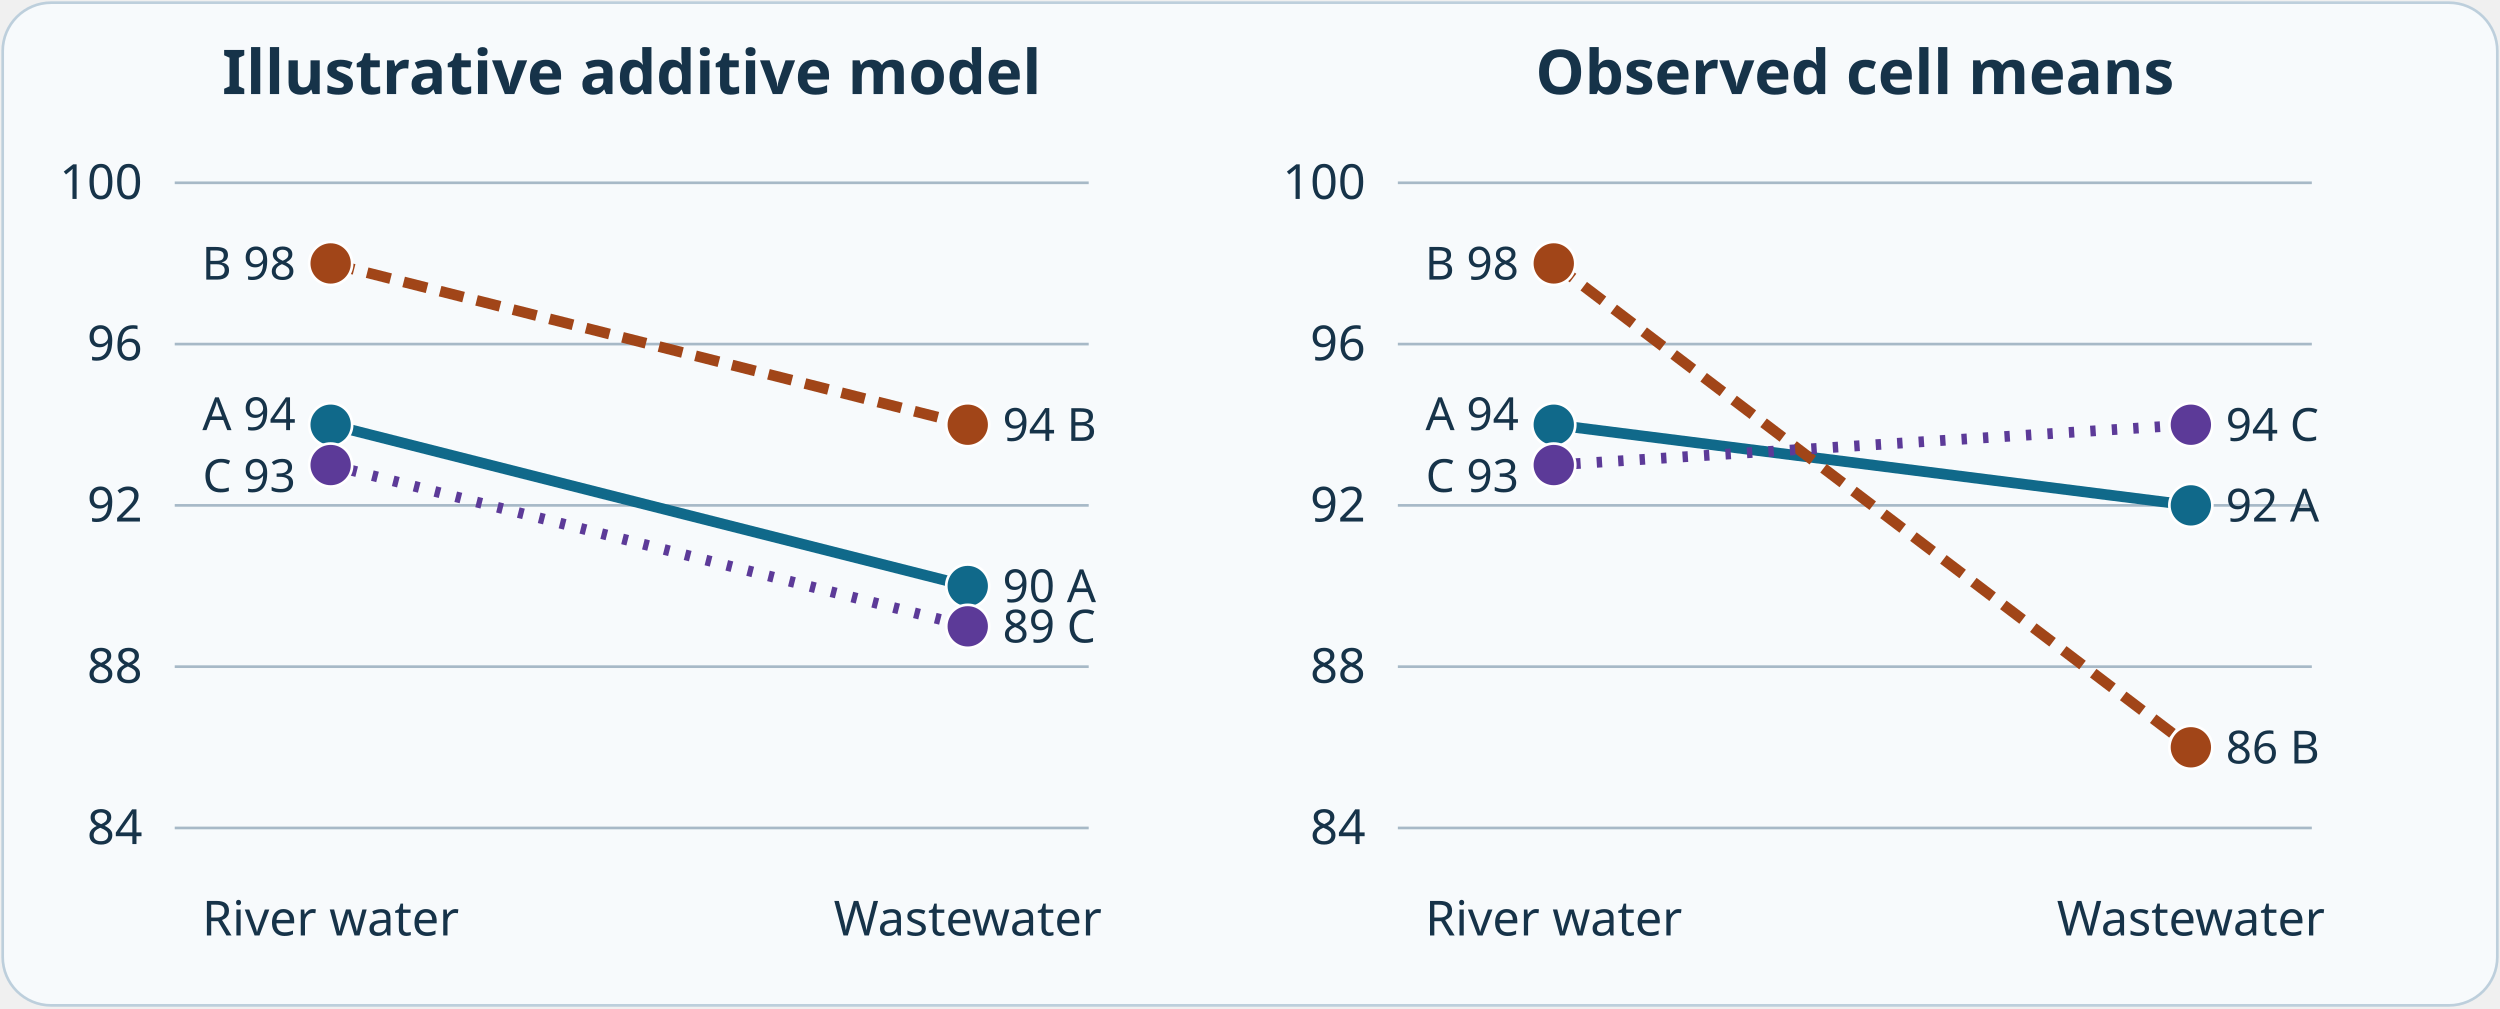
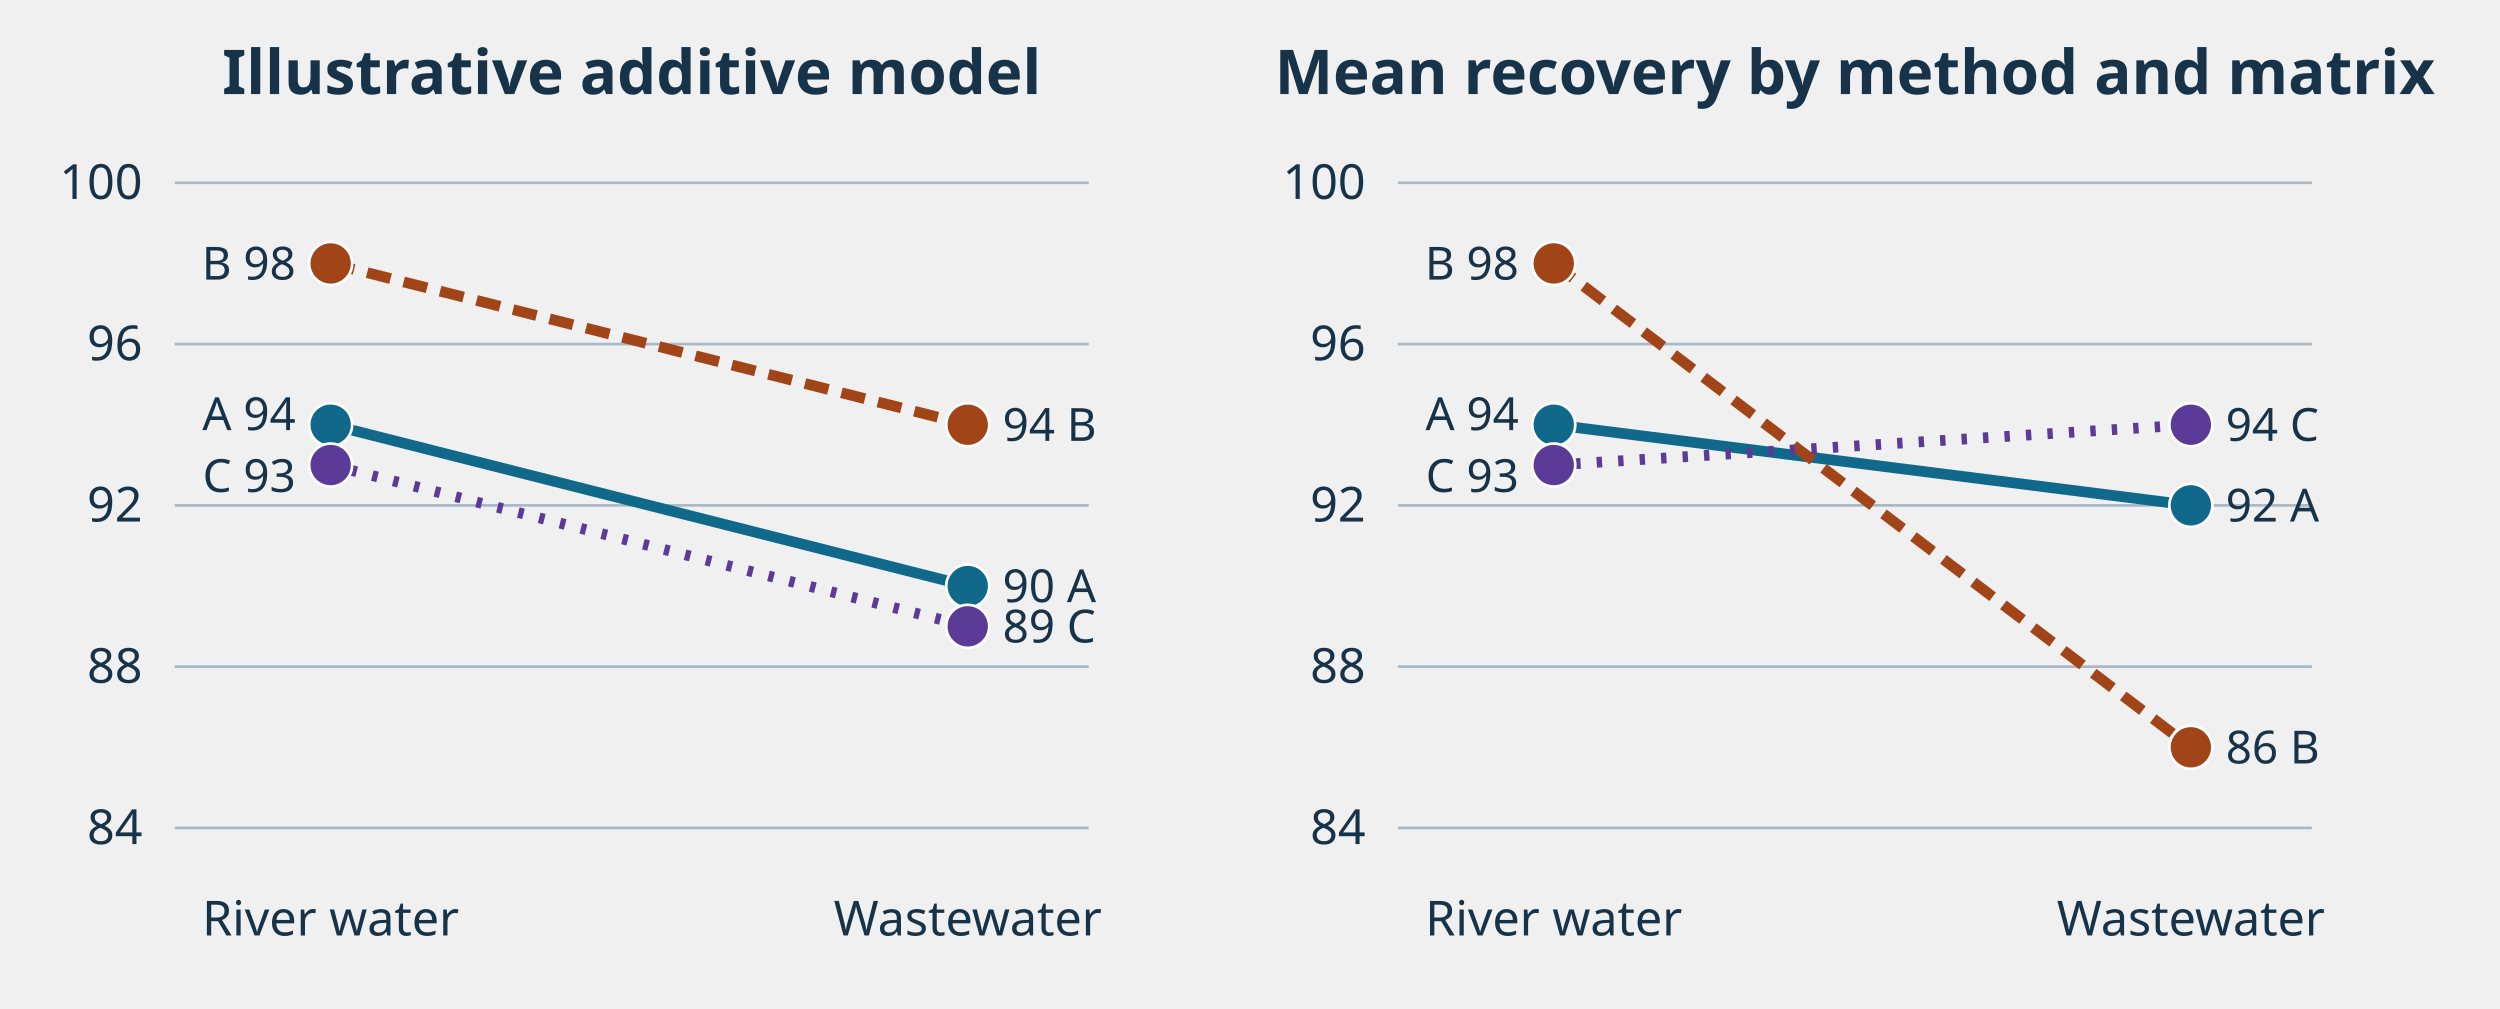
<svg xmlns="http://www.w3.org/2000/svg" viewBox="0 0 930 375" role="img" aria-labelledby="title desc">
-   <rect x="1" y="1" width="928" height="373" rx="18" fill="#f7fafc" stroke="#bdcfdc" />
  <g font-family="system-ui, sans-serif">
    <text x="235.0" y="35" text-anchor="middle" font-size="23" font-weight="700" fill="#163349">Illustrative additive model</text>
    <line x1="65.00" y1="308.00" x2="405.00" y2="308.00" stroke="#a7b9c7" stroke-width="1" />
    <text x="53" y="314" text-anchor="end" font-size="18" font-weight="500" fill="#163349">84</text>
    <line x1="65.00" y1="248.00" x2="405.00" y2="248.00" stroke="#a7b9c7" stroke-width="1" />
    <text x="53" y="254" text-anchor="end" font-size="18" font-weight="500" fill="#163349">88</text>
    <line x1="65.00" y1="188.00" x2="405.00" y2="188.00" stroke="#a7b9c7" stroke-width="1" />
    <text x="53" y="194" text-anchor="end" font-size="18" font-weight="500" fill="#163349">92</text>
    <line x1="65.00" y1="128.00" x2="405.00" y2="128.00" stroke="#a7b9c7" stroke-width="1" />
    <text x="53" y="134" text-anchor="end" font-size="18" font-weight="500" fill="#163349">96</text>
    <line x1="65.00" y1="68.00" x2="405.00" y2="68.00" stroke="#a7b9c7" stroke-width="1" />
    <text x="53" y="74" text-anchor="end" font-size="18" font-weight="500" fill="#163349">100</text>
    <line x1="123.00" y1="158.00" x2="360.00" y2="218.00" stroke="#10698a" stroke-width="4" />
    <circle cx="123.00" cy="158.00" r="8" fill="#10698a" stroke="white" stroke-width="1" />
    <circle cx="360.00" cy="218.00" r="8" fill="#10698a" stroke="white" stroke-width="1" />
    <text x="110" y="160.0" text-anchor="end" font-size="17" font-weight="500" fill="#163349">A 94</text>
    <text x="373" y="224.0" text-anchor="start" font-size="17" font-weight="500" fill="#163349">90 A</text>
    <line x1="123.00" y1="98.00" x2="360.00" y2="158.00" stroke="#a14518" stroke-width="4" stroke-dasharray="9 5" />
    <circle cx="123.00" cy="98.00" r="8" fill="#a14518" stroke="white" stroke-width="1" />
    <circle cx="360.00" cy="158.00" r="8" fill="#a14518" stroke="white" stroke-width="1" />
    <text x="110" y="104.0" text-anchor="end" font-size="17" font-weight="500" fill="#163349">B 98</text>
    <text x="373" y="164.0" text-anchor="start" font-size="17" font-weight="500" fill="#163349">94 B</text>
    <line x1="123.00" y1="173.00" x2="360.00" y2="233.00" stroke="#5c3a98" stroke-width="4" stroke-dasharray="2 6" />
    <circle cx="123.00" cy="173.00" r="8" fill="#5c3a98" stroke="white" stroke-width="1" />
    <circle cx="360.00" cy="233.00" r="8" fill="#5c3a98" stroke="white" stroke-width="1" />
    <text x="110" y="183.0" text-anchor="end" font-size="17" font-weight="500" fill="#163349">C 93</text>
    <text x="373" y="239.0" text-anchor="start" font-size="17" font-weight="500" fill="#163349">89 C</text>
    <text x="123" y="348" text-anchor="middle" font-size="18" font-weight="500" fill="#163349">River water</text>
    <text x="360" y="348" text-anchor="middle" font-size="18" font-weight="500" fill="#163349">Wastewater</text>
-     <text x="690.0" y="35" text-anchor="middle" font-size="23" font-weight="700" fill="#163349">Observed cell means</text>
+     <text x="690.0" y="35" text-anchor="middle" font-size="23" font-weight="700" fill="#163349">Mean recovery by method and matrix</text>
    <line x1="520.00" y1="308.00" x2="860.00" y2="308.00" stroke="#a7b9c7" stroke-width="1" />
    <text x="508" y="314" text-anchor="end" font-size="18" font-weight="500" fill="#163349">84</text>
    <line x1="520.00" y1="248.00" x2="860.00" y2="248.00" stroke="#a7b9c7" stroke-width="1" />
    <text x="508" y="254" text-anchor="end" font-size="18" font-weight="500" fill="#163349">88</text>
    <line x1="520.00" y1="188.00" x2="860.00" y2="188.00" stroke="#a7b9c7" stroke-width="1" />
    <text x="508" y="194" text-anchor="end" font-size="18" font-weight="500" fill="#163349">92</text>
    <line x1="520.00" y1="128.00" x2="860.00" y2="128.00" stroke="#a7b9c7" stroke-width="1" />
    <text x="508" y="134" text-anchor="end" font-size="18" font-weight="500" fill="#163349">96</text>
    <line x1="520.00" y1="68.00" x2="860.00" y2="68.00" stroke="#a7b9c7" stroke-width="1" />
    <text x="508" y="74" text-anchor="end" font-size="18" font-weight="500" fill="#163349">100</text>
    <line x1="578.00" y1="158.00" x2="815.00" y2="188.00" stroke="#10698a" stroke-width="4" />
    <circle cx="578.00" cy="158.00" r="8" fill="#10698a" stroke="white" stroke-width="1" />
    <circle cx="815.00" cy="188.00" r="8" fill="#10698a" stroke="white" stroke-width="1" />
    <text x="565" y="160.0" text-anchor="end" font-size="17" font-weight="500" fill="#163349">A 94</text>
    <text x="828" y="194.0" text-anchor="start" font-size="17" font-weight="500" fill="#163349">92 A</text>
    <line x1="578.00" y1="98.00" x2="815.00" y2="278.00" stroke="#a14518" stroke-width="4" stroke-dasharray="9 5" />
    <circle cx="578.00" cy="98.00" r="8" fill="#a14518" stroke="white" stroke-width="1" />
    <circle cx="815.00" cy="278.00" r="8" fill="#a14518" stroke="white" stroke-width="1" />
    <text x="565" y="104.0" text-anchor="end" font-size="17" font-weight="500" fill="#163349">B 98</text>
    <text x="828" y="284.0" text-anchor="start" font-size="17" font-weight="500" fill="#163349">86 B</text>
    <line x1="578.00" y1="173.00" x2="815.00" y2="158.00" stroke="#5c3a98" stroke-width="4" stroke-dasharray="2 6" />
    <circle cx="578.00" cy="173.00" r="8" fill="#5c3a98" stroke="white" stroke-width="1" />
    <circle cx="815.00" cy="158.00" r="8" fill="#5c3a98" stroke="white" stroke-width="1" />
    <text x="565" y="183.0" text-anchor="end" font-size="17" font-weight="500" fill="#163349">C 93</text>
    <text x="828" y="164.0" text-anchor="start" font-size="17" font-weight="500" fill="#163349">94 C</text>
    <text x="578" y="348" text-anchor="middle" font-size="18" font-weight="500" fill="#163349">River water</text>
    <text x="815" y="348" text-anchor="middle" font-size="18" font-weight="500" fill="#163349">Wastewater</text>
  </g>
</svg>
